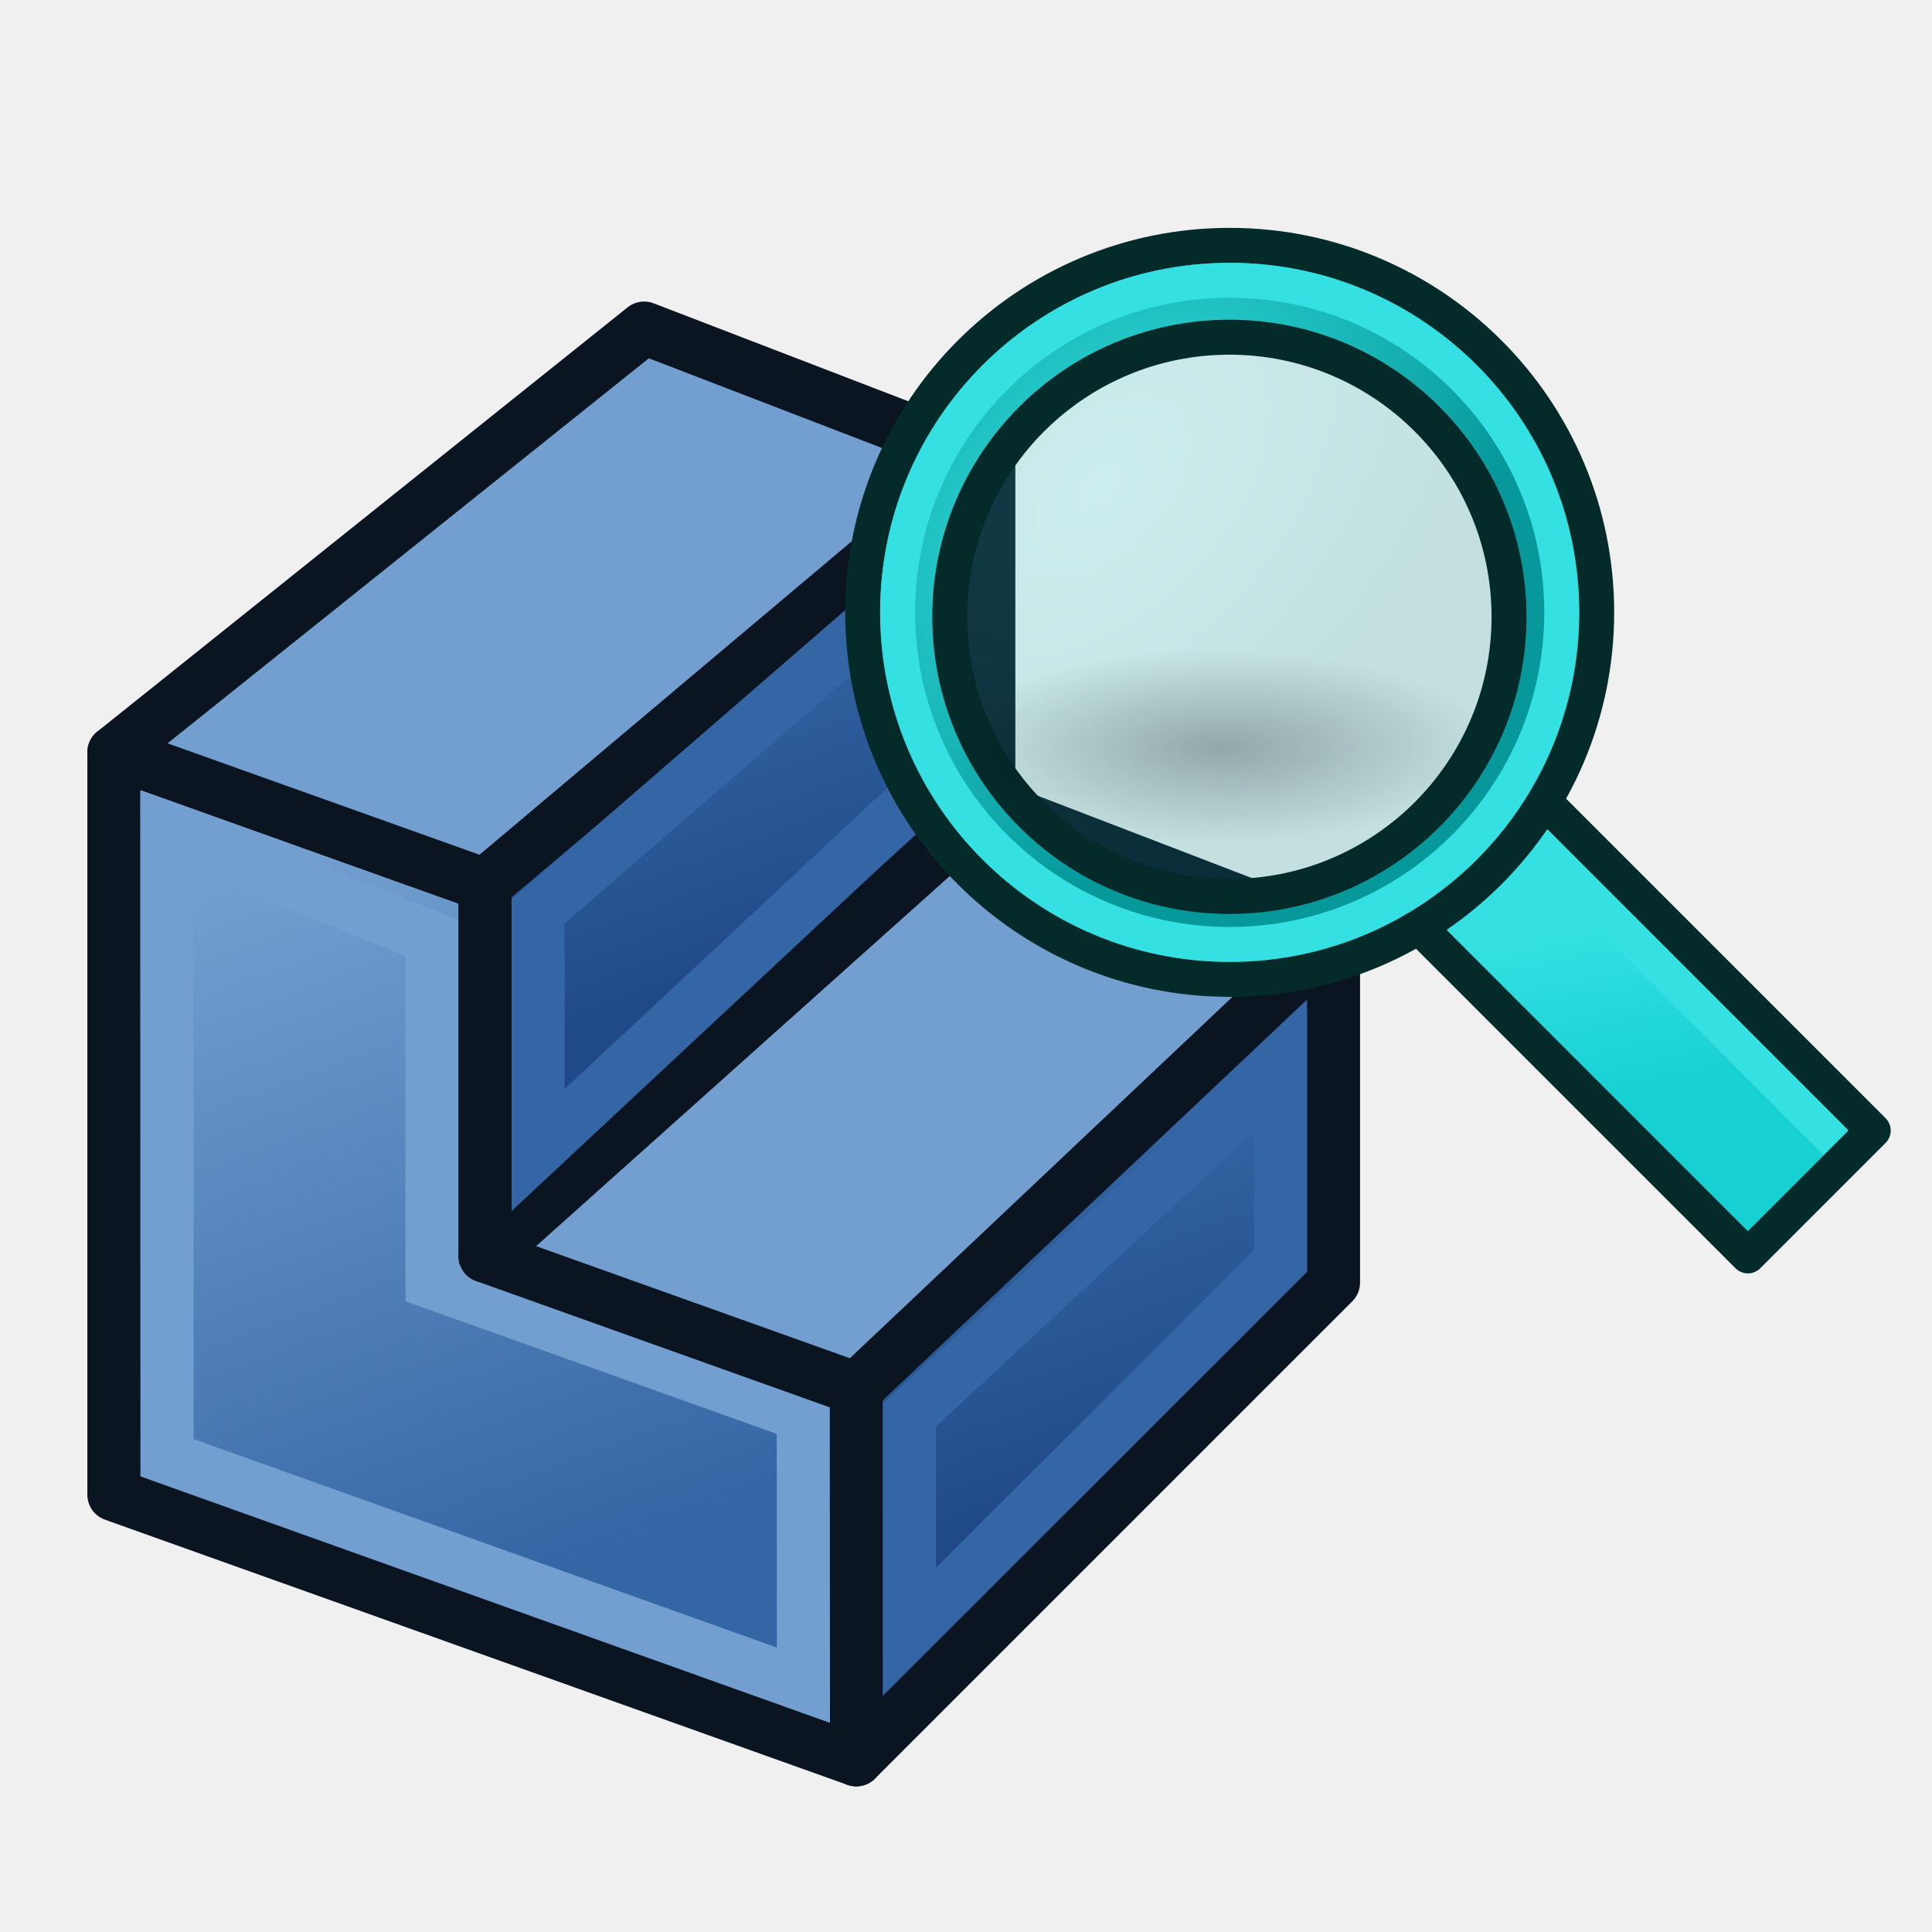
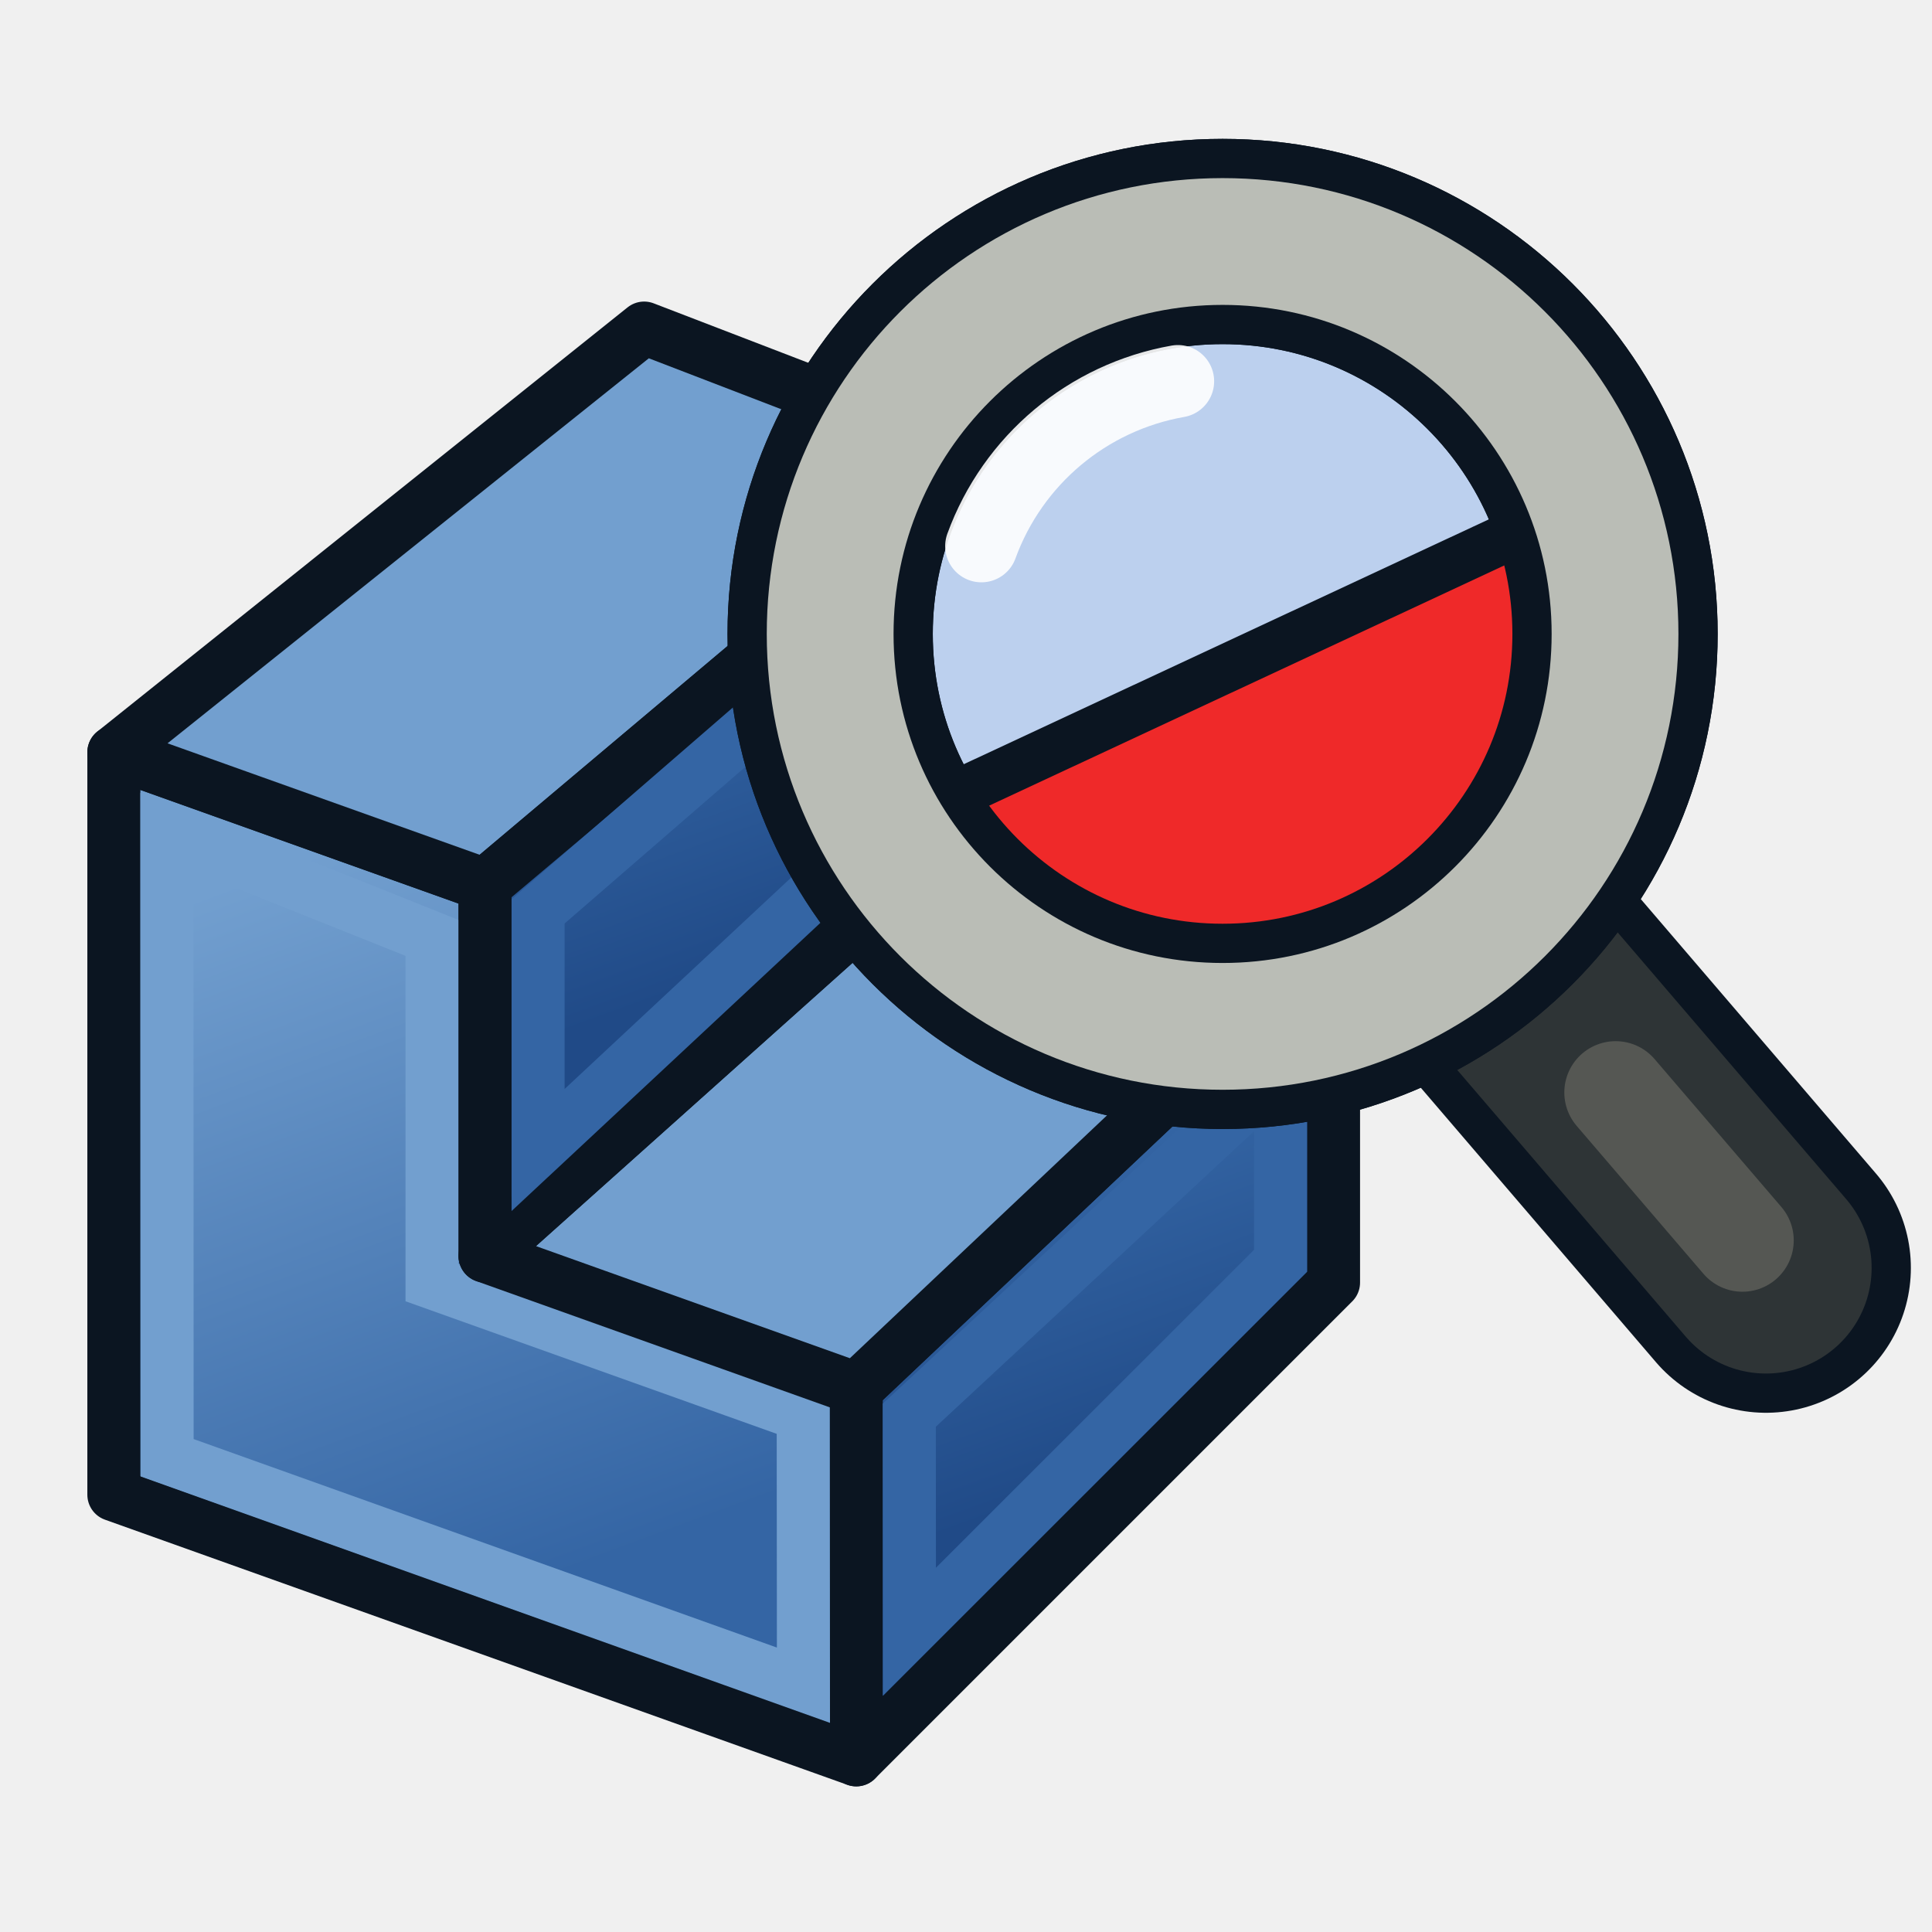
<svg xmlns="http://www.w3.org/2000/svg" xmlns:xlink="http://www.w3.org/1999/xlink" width="64" height="64" id="svg3559" version="1.1" viewBox="0 0 64 64" xml:space="preserve">
  <defs id="defs3561">
    <linearGradient id="linearGradient4393">
      <stop style="stop-color:#204a87;stop-opacity:1" offset="0" id="stop4395" />
      <stop style="stop-color:#3465a4;stop-opacity:1" offset="1" id="stop4397" />
    </linearGradient>
    <linearGradient id="linearGradient4383">
      <stop style="stop-color:#3465a4;stop-opacity:1" offset="0" id="stop4385" />
      <stop style="stop-color:#729fcf;stop-opacity:1" offset="1" id="stop4387" />
    </linearGradient>
    <linearGradient xlink:href="#linearGradient4383" id="linearGradient4389" x1="20.244" y1="37.588" x2="17.244" y2="27.588" gradientUnits="userSpaceOnUse" gradientTransform="translate(-1.243533,-2.588112)" />
    <linearGradient xlink:href="#linearGradient4393" id="linearGradient4399" x1="48.714" y1="45.586" x2="44.714" y2="34.586" gradientUnits="userSpaceOnUse" gradientTransform="matrix(0.878318,0,0,0.878318,-3.003727,7.71858)" />
    <linearGradient xlink:href="#linearGradient4383-3" id="linearGradient4389-0" x1="27.244" y1="54.588" x2="21.244" y2="30.588" gradientUnits="userSpaceOnUse" gradientTransform="translate(-1.243533,-2.588112)" />
    <linearGradient id="linearGradient4383-3">
      <stop style="stop-color:#3465a4;stop-opacity:1" offset="0" id="stop4385-1" />
      <stop style="stop-color:#729fcf;stop-opacity:1" offset="1" id="stop4387-2" />
    </linearGradient>
    <linearGradient xlink:href="#linearGradient4393-9" id="linearGradient4399-7" x1="48.714" y1="45.586" x2="40.714" y2="24.586" gradientUnits="userSpaceOnUse" gradientTransform="translate(1.285649,1.414214)" />
    <linearGradient id="linearGradient4393-9">
      <stop style="stop-color:#204a87;stop-opacity:1" offset="0" id="stop4395-8" />
      <stop style="stop-color:#3465a4;stop-opacity:1" offset="1" id="stop4397-1" />
    </linearGradient>
    <linearGradient xlink:href="#linearGradient4393" id="linearGradient69042" gradientUnits="userSpaceOnUse" gradientTransform="matrix(0.878318,0,0,0.878318,-15.30018,-8.969462)" x1="48.714" y1="45.586" x2="44.714" y2="34.586" />
    <linearGradient xlink:href="#linearGradient4383" id="linearGradient69056" gradientUnits="userSpaceOnUse" gradientTransform="matrix(0.878318,0,0,0.878318,-5.225153,4.203265)" x1="27.244" y1="54.588" x2="17.244" y2="27.588" />
    <marker orient="auto" refY="0.0" refX="0.0" id="Arrow1Mend" style="overflow:visible;">
      <path id="path3835" d="M 0.0,0.0 L 5.0,-5.0 L -12.5,0.0 L 5.0,5.0 L 0.0,0.0 z " style="fill-rule:evenodd;stroke:#000000;stroke-width:1.0pt;" transform="scale(0.4) rotate(180) translate(10,0)" />
    </marker>
    <marker orient="auto" refY="0.0" refX="0.0" id="Arrow1Mstart" style="overflow:visible">
      <path id="path3832" d="M 0.0,0.0 L 5.0,-5.0 L -12.5,0.0 L 5.0,5.0 L 0.0,0.0 z " style="fill-rule:evenodd;stroke:#000000;stroke-width:1.0pt" transform="scale(0.4) translate(10,0)" />
    </marker>
    <marker orient="auto" refY="0.0" refX="0.0" id="Arrow1Lstart" style="overflow:visible">
      <path id="path3826" d="M 0.0,0.0 L 5.0,-5.0 L -12.5,0.0 L 5.0,5.0 L 0.0,0.0 z " style="fill-rule:evenodd;stroke:#000000;stroke-width:1.0pt" transform="scale(0.8) translate(12.5,0)" />
    </marker>
    <linearGradient id="linearGradient3144-6">
      <stop id="stop3146-9" style="stop-color:#ffffff;stop-opacity:1" offset="0" />
      <stop id="stop3148-2" style="stop-color:#ffffff;stop-opacity:0" offset="1" />
    </linearGradient>
    <radialGradient xlink:href="#linearGradient3144-6" id="radialGradient3688" gradientUnits="userSpaceOnUse" gradientTransform="matrix(1,0,0,0.6985294,0,202.8286)" cx="225.264" cy="672.797" fx="225.264" fy="672.797" r="34.345" />
    <linearGradient id="linearGradient3864-0-0">
      <stop id="stop3866-5-7" offset="0" style="stop-color:#0619c0;stop-opacity:1;" />
      <stop id="stop3868-7-6" offset="1" style="stop-color:#379cfb;stop-opacity:1;" />
    </linearGradient>
    <linearGradient id="linearGradient3377">
      <stop id="stop3379" offset="0" style="stop-color:#ffaa00;stop-opacity:1;" />
      <stop id="stop3381" offset="1" style="stop-color:#faff2b;stop-opacity:1;" />
    </linearGradient>
    <linearGradient id="linearGradient5048">
      <stop style="stop-color:black;stop-opacity:0;" offset="0" id="stop5050" />
      <stop id="stop5056" offset="0.5" style="stop-color:black;stop-opacity:1;" />
      <stop style="stop-color:black;stop-opacity:0;" offset="1" id="stop5052" />
    </linearGradient>
    <radialGradient gradientUnits="userSpaceOnUse" fy="114.568" fx="20.892" r="5.256" cy="114.568" cx="20.892" id="aigrd2">
      <stop id="stop15566" style="stop-color:#F0F0F0" offset="0" />
      <stop id="stop15568" style="stop-color:#9a9a9a;stop-opacity:1;" offset="1" />
    </radialGradient>
    <radialGradient gradientUnits="userSpaceOnUse" fy="64.568" fx="20.892" r="5.257" cy="64.568" cx="20.892" id="aigrd3">
      <stop id="stop15573" style="stop-color:#F0F0F0" offset="0" />
      <stop id="stop15575" style="stop-color:#9a9a9a;stop-opacity:1;" offset="1" />
    </radialGradient>
    <linearGradient id="linearGradient15662">
      <stop style="stop-color:#ffffff;stop-opacity:1;" offset="0" id="stop15664" />
      <stop style="stop-color:#f8f8f8;stop-opacity:1;" offset="1" id="stop15666" />
    </linearGradient>
    <radialGradient r="86.708" fy="35.737" fx="33.967" cy="35.737" cx="33.967" gradientTransform="matrix(0.960493,0,0,1.041132,-52.14425,-702.3316)" gradientUnits="userSpaceOnUse" id="radialGradient4452" xlink:href="#linearGradient259" />
    <linearGradient id="linearGradient259">
      <stop style="stop-color:#fafafa;stop-opacity:1;" offset="0" id="stop260" />
      <stop style="stop-color:#bbbbbb;stop-opacity:1;" offset="1" id="stop261" />
    </linearGradient>
    <radialGradient r="37.752" fy="3.756" fx="8.824" cy="3.756" cx="8.824" gradientTransform="matrix(0.968273,0,0,1.032767,-48.7907,-701.6851)" gradientUnits="userSpaceOnUse" id="radialGradient4454" xlink:href="#linearGradient269" />
    <linearGradient id="linearGradient269">
      <stop style="stop-color:#a3a3a3;stop-opacity:1;" offset="0" id="stop270" />
      <stop style="stop-color:#4c4c4c;stop-opacity:1;" offset="1" id="stop271" />
    </linearGradient>
    <linearGradient id="linearGradient4095">
      <stop style="stop-color:#005bff;stop-opacity:1;" offset="0" id="stop4097" />
      <stop style="stop-color:#c1e3f7;stop-opacity:1;" offset="1" id="stop4099" />
    </linearGradient>
    <linearGradient xlink:href="#linearGradient4247" id="linearGradient4253" x1="394.158" y1="185.13" x2="434.739" y2="140.227" gradientUnits="userSpaceOnUse" gradientTransform="matrix(0.9423183,0,0,0.9423183,23.72755,8.826254)" />
    <linearGradient id="linearGradient4247">
      <stop style="stop-color:#2e8207;stop-opacity:1;" offset="0" id="stop4249" />
      <stop style="stop-color:#52ff00;stop-opacity:1;" offset="1" id="stop4251" />
    </linearGradient>
    <marker orient="auto" refY="0" refX="0" id="Arrow1Mstart-9" style="overflow:visible">
      <path id="path3832-1" d="M 0,0 5,-5 -12.5,0 5,5 0,0 z" style="fill-rule:evenodd;stroke:#000000;stroke-width:1pt" transform="matrix(0.4,0,0,0.4,4,0)" />
    </marker>
    <marker orient="auto" refY="0" refX="0" id="Arrow1Mend-2" style="overflow:visible">
      <path id="path3835-7" d="M 0,0 5,-5 -12.5,0 5,5 0,0 z" style="fill-rule:evenodd;stroke:#000000;stroke-width:1pt" transform="matrix(-0.4,0,0,-0.4,-4,0)" />
    </marker>
    <linearGradient id="linearGradient3895-5">
      <stop style="stop-color:#729fcf;stop-opacity:1;" offset="0" id="stop3897-6" />
      <stop style="stop-color:#204a87;stop-opacity:1;" offset="1" id="stop3899-2" />
    </linearGradient>
    <linearGradient id="linearGradient3094-7-8">
      <stop id="stop3096-6-7" offset="0" style="stop-color:#4e9a06;stop-opacity:1" />
      <stop id="stop3098-0-4" offset="1" style="stop-color:#8ae234;stop-opacity:1" />
    </linearGradient>
    <radialGradient xlink:href="#linearGradient8662" id="radialGradient1503-3" gradientUnits="userSpaceOnUse" gradientTransform="matrix(0.9899651,0,0,0.3541345,16.80711,-73.15305)" cx="24.837" cy="36.421" fx="24.837" fy="36.421" r="15.645" />
    <linearGradient id="linearGradient8662">
      <stop id="stop8664" offset="0" style="stop-color:#000000;stop-opacity:1;" />
      <stop id="stop8666" offset="1" style="stop-color:#000000;stop-opacity:0;" />
    </linearGradient>
    <radialGradient xlink:href="#linearGradient3857" id="radialGradient3163" gradientUnits="userSpaceOnUse" gradientTransform="matrix(1.043479,1.043478,-1.685619,1.685619,-23.58233,-69.97429)" cx="43.783" cy="41.446" fx="43.783" fy="41.446" r="12.458" />
    <linearGradient id="linearGradient3857">
      <stop style="stop-color:#34e0e2;stop-opacity:1" offset="0" id="stop3859" />
      <stop style="stop-color:#06989a;stop-opacity:1" offset="1" id="stop3861" />
    </linearGradient>
    <linearGradient gradientTransform="matrix(1.793223,0,0,1.793223,-271.1251,1.531147)" xlink:href="#linearGradient3863" id="linearGradient3869" x1="139.618" y1="38.503" x2="140.734" y2="44.08" gradientUnits="userSpaceOnUse" />
    <linearGradient id="linearGradient3863">
      <stop style="stop-color:#34e0e2;stop-opacity:1" offset="0" id="stop3865" />
      <stop style="stop-color:#16d0d2;stop-opacity:1" offset="1" id="stop3867" />
    </linearGradient>
    <radialGradient xlink:href="#linearGradient3857" id="radialGradient3163-3" gradientUnits="userSpaceOnUse" gradientTransform="matrix(1.043479,1.043478,-1.685619,1.685619,-24.12738,-70.1706)" cx="43.783" cy="41.446" fx="43.783" fy="41.446" r="12.458" />
  </defs>
  <g id="layer1">
    <path style="fill:url(#linearGradient69056);fill-opacity:1;fill-rule:nonzero;stroke:#0b1521;stroke-width:1.757;stroke-linejoin:round;stroke-miterlimit:4;stroke-dasharray:none" d="M 3.772,49.514 V 24.921 l 12.296,4.392 V 41.609 L 28.365,46.001 v 12.296 z" id="path4381" />
    <path style="fill:url(#linearGradient4399);fill-opacity:1;fill-rule:nonzero;stroke:#0b1521;stroke-width:1.757;stroke-linejoin:round;stroke-miterlimit:4;stroke-dasharray:none" d="M 28.365,58.297 V 46.001 L 44.175,31.069 v 11.418 z" id="path4391" />
    <path style="fill:#729fcf;fill-opacity:1;fill-rule:nonzero;stroke:#0b1521;stroke-width:1.757;stroke-linejoin:round;stroke-miterlimit:4;stroke-dasharray:none" d="M 3.772,24.921 21.338,10.868 32.756,15.26 16.068,29.313 Z" id="path4403" />
    <path style="fill:none;stroke:#729fcf;stroke-width:1.757;stroke-linejoin:miter;stroke-miterlimit:4;stroke-dasharray:none" d="m 5.536,48.29 -0.007,-20.734 8.783,3.513 v 11.418 l 12.296,4.392 0.007,8.946 z" id="path4381-7" />
    <path style="fill:none;stroke:#3465a4;stroke-width:1.757;stroke-linejoin:miter;stroke-miterlimit:4;stroke-dasharray:none" d="m 30.126,54.053 -0.004,-7.174 12.296,-11.418 0.002,6.304 z" id="path4391-0" />
    <path id="path69038" d="M 16.068,41.609 32.756,26.678 44.175,31.069 28.365,46.001 Z" style="fill:#729fcf;fill-opacity:1;fill-rule:nonzero;stroke:#0b1521;stroke-width:1.757;stroke-linejoin:round;stroke-miterlimit:4;stroke-dasharray:none" />
    <path id="path69040" d="M 16.068,41.609 V 29.313 L 32.756,15.26 v 11.418 z" style="fill:url(#linearGradient69042);fill-opacity:1;fill-rule:nonzero;stroke:#0b1521;stroke-width:1.757;stroke-linejoin:round;stroke-miterlimit:4;stroke-dasharray:none" />
    <path id="path69044" d="m 17.825,38.096 v -7.905 l 13.175,-11.418 v 7.027 z" style="fill:none;stroke:#3465a4;stroke-width:1.757;stroke-linejoin:miter;stroke-miterlimit:4;stroke-dasharray:none" />
-     <g id="layer1-6" transform="matrix(1.125205,0,0,1.125205,-19.37729,-8.547384)">
-       <g id="g4404" transform="matrix(0.5145232,0,0,0.5145232,74.39424,-1.427215)">
-         <ellipse style="opacity:0.195;fill:url(#radialGradient3163-3);fill-opacity:1;stroke:none;stroke-width:2;stroke-linecap:round;stroke-linejoin:round;stroke-miterlimit:4;stroke-dasharray:none;stroke-dashoffset:2.04;stroke-opacity:1" id="path3055-5" cx="-41.304" cy="52.379" rx="21" ry="21" />
-         <path style="fill:url(#linearGradient3869);fill-opacity:1;stroke:#042a2a;stroke-width:2;stroke-linecap:round;stroke-linejoin:round;stroke-miterlimit:4;stroke-dashoffset:2.04;stroke-opacity:1" d="M -32.626,67.88 -25.454,60.707 -3.935,82.226 -11.108,89.399 Z" id="rect3057" />
-         <path style="fill:none;stroke:#34e0e2;stroke-width:2;stroke-linecap:butt;stroke-linejoin:miter;stroke-opacity:1" d="M -6.077,82.909 -24.009,64.977" id="path3865" />
-         <path id="path3055" d="m -40.758,31.576 a 21,21 0 0 0 -21,21 21,21 0 0 0 21,21 21,21 0 0 0 21,-21 21,21 0 0 0 -21,-21 z m -0.016,5.256 a 16,16 0 0 1 16,16 16,16 0 0 1 -16,16 16,16 0 0 1 -16,-16 16,16 0 0 1 16,-16 z" style="opacity:1;fill:url(#radialGradient3163);fill-opacity:1;stroke:#042a2a;stroke-width:2;stroke-linecap:round;stroke-linejoin:round;stroke-miterlimit:4;stroke-dasharray:none;stroke-dashoffset:2.04;stroke-opacity:1" />
-         <circle style="fill:none;stroke:#34e0e2;stroke-width:2;stroke-linecap:round;stroke-linejoin:round;stroke-miterlimit:4;stroke-dasharray:none;stroke-dashoffset:2.04;stroke-opacity:1" id="path3055-1" cx="-40.758" cy="52.576" r="19" />
-         <ellipse style="color:#000000;display:inline;overflow:visible;visibility:visible;opacity:0.255;fill:url(#radialGradient1503-3);fill-opacity:1;fill-rule:evenodd;stroke:none;stroke-width:1;marker:none" id="path8660" transform="scale(-1)" cx="41.395" cy="-60.255" rx="15.488" ry="5.54" />
-       </g>
+     <g id="dfm-magnifier">
+       <line x1="49.94" y1="32.01" x2="58.5" y2="42.0" stroke="#0b1521" stroke-width="9.6" stroke-linecap="round" />
+       <line x1="49.94" y1="32.01" x2="58.5" y2="42.0" stroke="#2e3436" stroke-width="7.0" stroke-linecap="round" />
+       <line x1="53.52" y1="36.19" x2="57.72" y2="41.09" stroke="#555753" stroke-width="3.4" stroke-linecap="round" />
+       <circle cx="40.5" cy="21.0" r="13.0" fill="#bcd0ee" stroke="#0b1521" stroke-width="6.8" />
+       <circle cx="40.5" cy="21.0" r="13.0" fill="none" stroke="#babdb6" stroke-width="4.2" />
+       <path d="M52.25,16.72 A12.5,12.5 0 0 1 29.67,27.25 Z" fill="#ef2929" />
+       <line x1="52.25" y1="16.72" x2="29.67" y2="27.25" stroke="#0b1521" stroke-width="1.6" />
+       <circle cx="40.5" cy="21.0" r="13.0" fill="none" stroke="#0b1521" stroke-width="6.8" />
+       <circle cx="40.5" cy="21.0" r="13.0" fill="none" stroke="#babdb6" stroke-width="4.2" />
+       <path d="M32.51,18.09 A8.5,8.5 0 0 1 39.02,12.63" fill="none" stroke="#ffffff" stroke-width="2.4" stroke-linecap="round" opacity="0.9" />
    </g>
  </g>
  <g id="layer2" style="display:none;opacity:0.588">
    <path id="path68967" d="M 9,35 9,49" style="fill:#ef2929;fill-rule:evenodd;stroke:#ef2929;stroke-width:1px;stroke-linecap:butt;stroke-linejoin:miter;stroke-opacity:1" />
    <path id="path68971" d="M 9,35 37,45" style="fill:#ef2929;fill-rule:evenodd;stroke:#ef2929;stroke-width:1px;stroke-linecap:butt;stroke-linejoin:miter;stroke-opacity:1" />
    <path style="fill:#ef2929;fill-rule:evenodd;stroke:#ef2929;stroke-width:1px;stroke-linecap:butt;stroke-linejoin:miter;stroke-opacity:1" d="m 55,28 0,13" id="path68973" />
    <path style="fill:#ef2929;fill-rule:evenodd;stroke:#ef2929;stroke-width:1px;stroke-linecap:butt;stroke-linejoin:miter;stroke-opacity:1" d="M 37,45 55,28" id="path68977" />
    <path id="path68983" d="M 23,40 23,26" style="fill:#ef2929;fill-rule:evenodd;stroke:#ef2929;stroke-width:1px;stroke-linecap:butt;stroke-linejoin:miter;stroke-opacity:1" />
    <path id="path68985" d="m 29,5 13,5" style="fill:#ef2929;fill-rule:evenodd;stroke:#ef2929;stroke-width:1px;stroke-linecap:butt;stroke-linejoin:miter;stroke-opacity:1" />
    <path style="fill:#ef2929;fill-rule:evenodd;stroke:#ef2929;stroke-width:1px;stroke-linecap:butt;stroke-linejoin:miter;stroke-opacity:1" d="M 23,26 42,10" id="path68989" />
    <path style="fill:#ef2929;fill-rule:evenodd;stroke:#ef2929;stroke-width:1px;stroke-linecap:butt;stroke-linejoin:miter;stroke-opacity:1" d="M 19,13 29,5" id="path68993" />
    <path style="fill:#ef2929;fill-rule:evenodd;stroke:#ef2929;stroke-width:1px;stroke-linecap:butt;stroke-linejoin:miter;stroke-opacity:1" d="m 55,15 -9,8" id="path68997" />
    <path id="path69030" d="M 42,23 42,10" style="fill:#ef2929;fill-rule:evenodd;stroke:#ef2929;stroke-width:1px;stroke-linecap:butt;stroke-linejoin:miter;stroke-opacity:1" />
    <path style="fill:#ef2929;fill-rule:evenodd;stroke:#ef2929;stroke-width:1px;stroke-linecap:butt;stroke-linejoin:miter;stroke-opacity:1" d="m 42,23 14,5" id="path69034" />
    <path id="path69036" d="M 23,40 42,23" style="fill:#ef2929;fill-rule:evenodd;stroke:#ef2929;stroke-width:1px;stroke-linecap:butt;stroke-linejoin:miter;stroke-opacity:1" />
  </g>
</svg>
